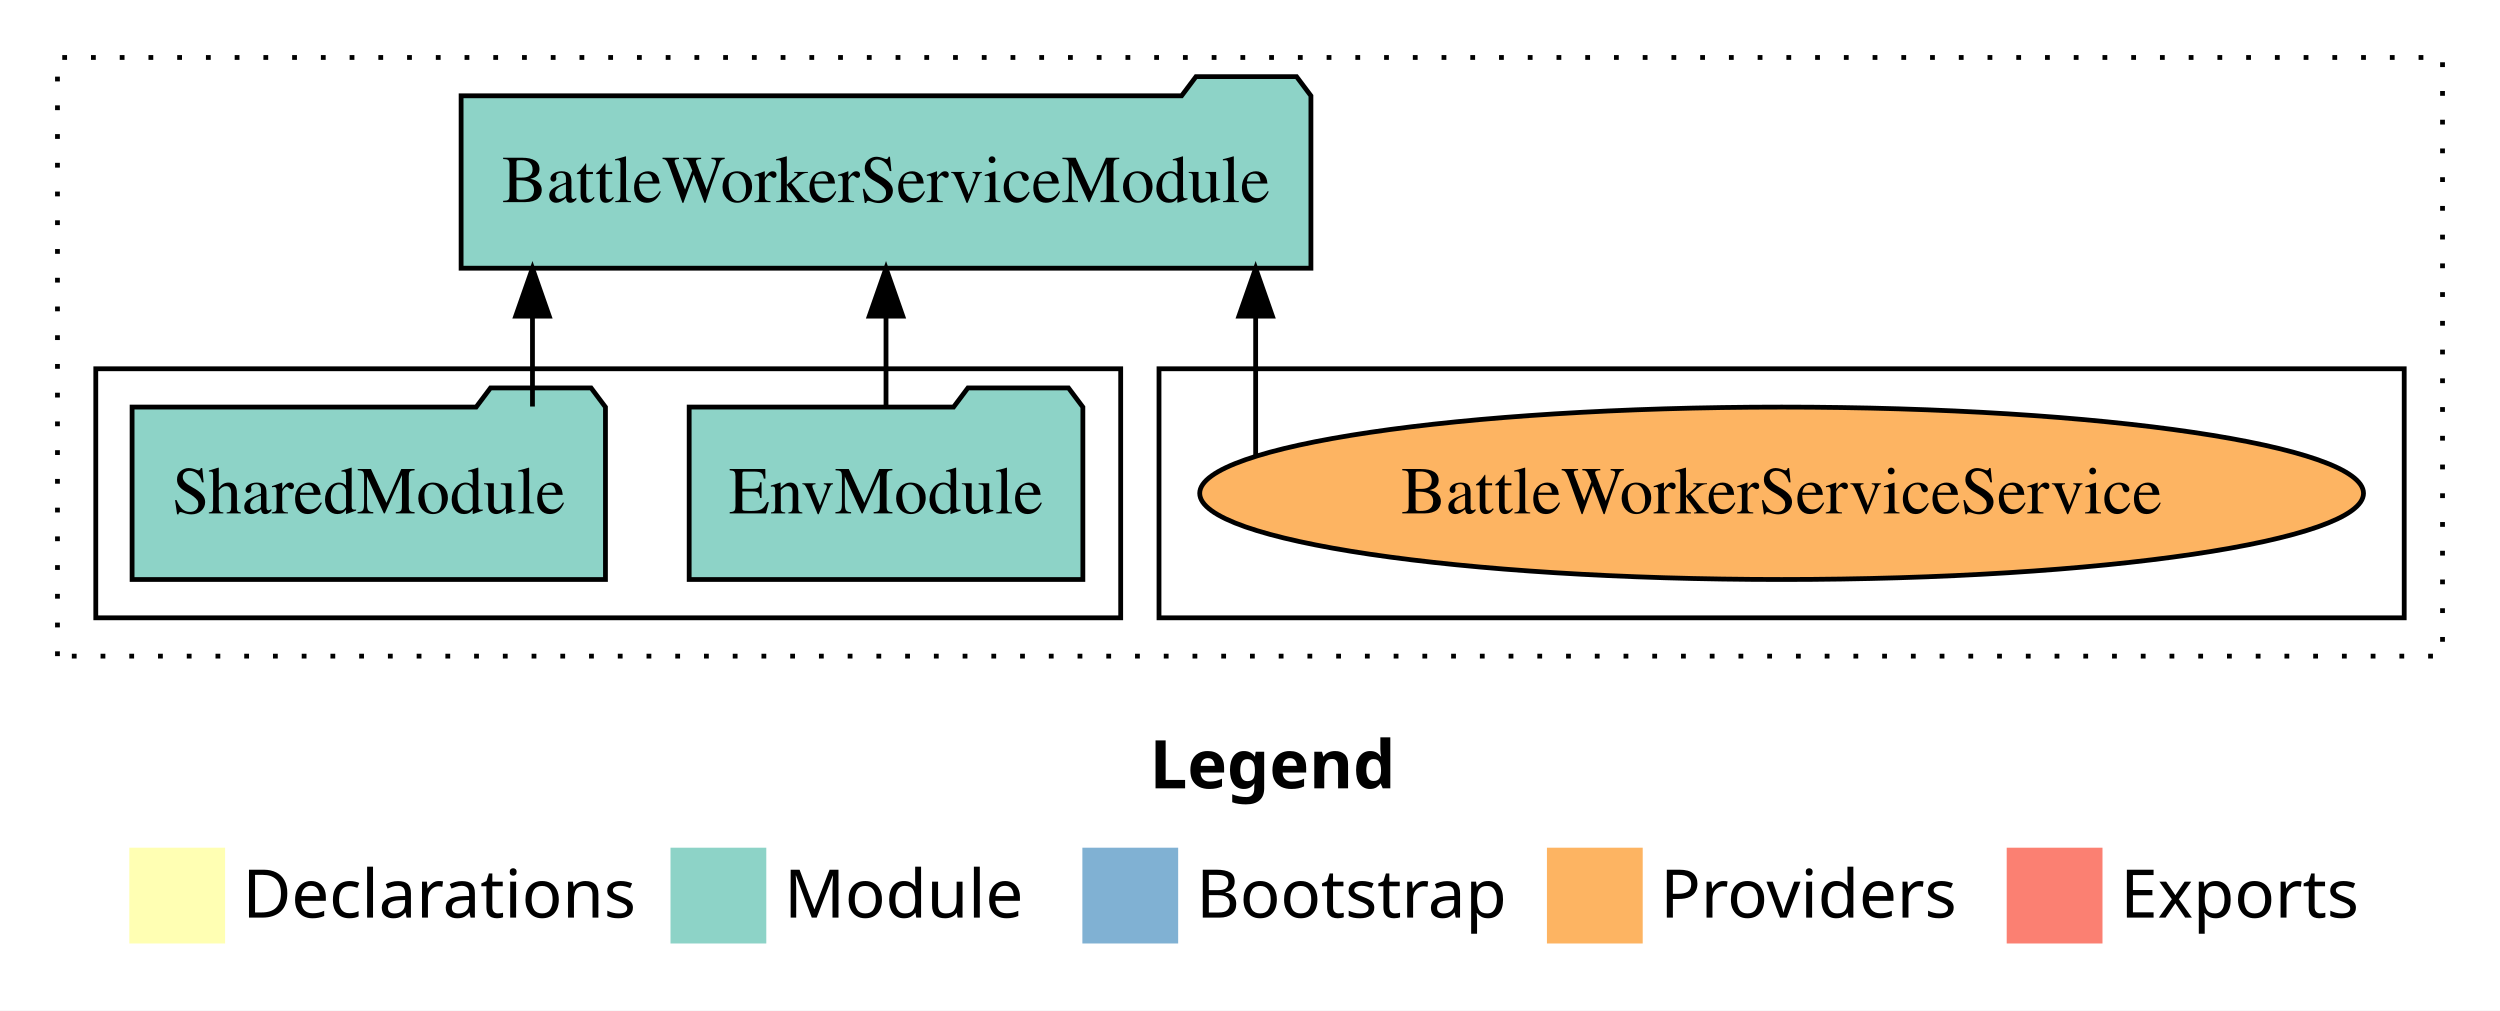
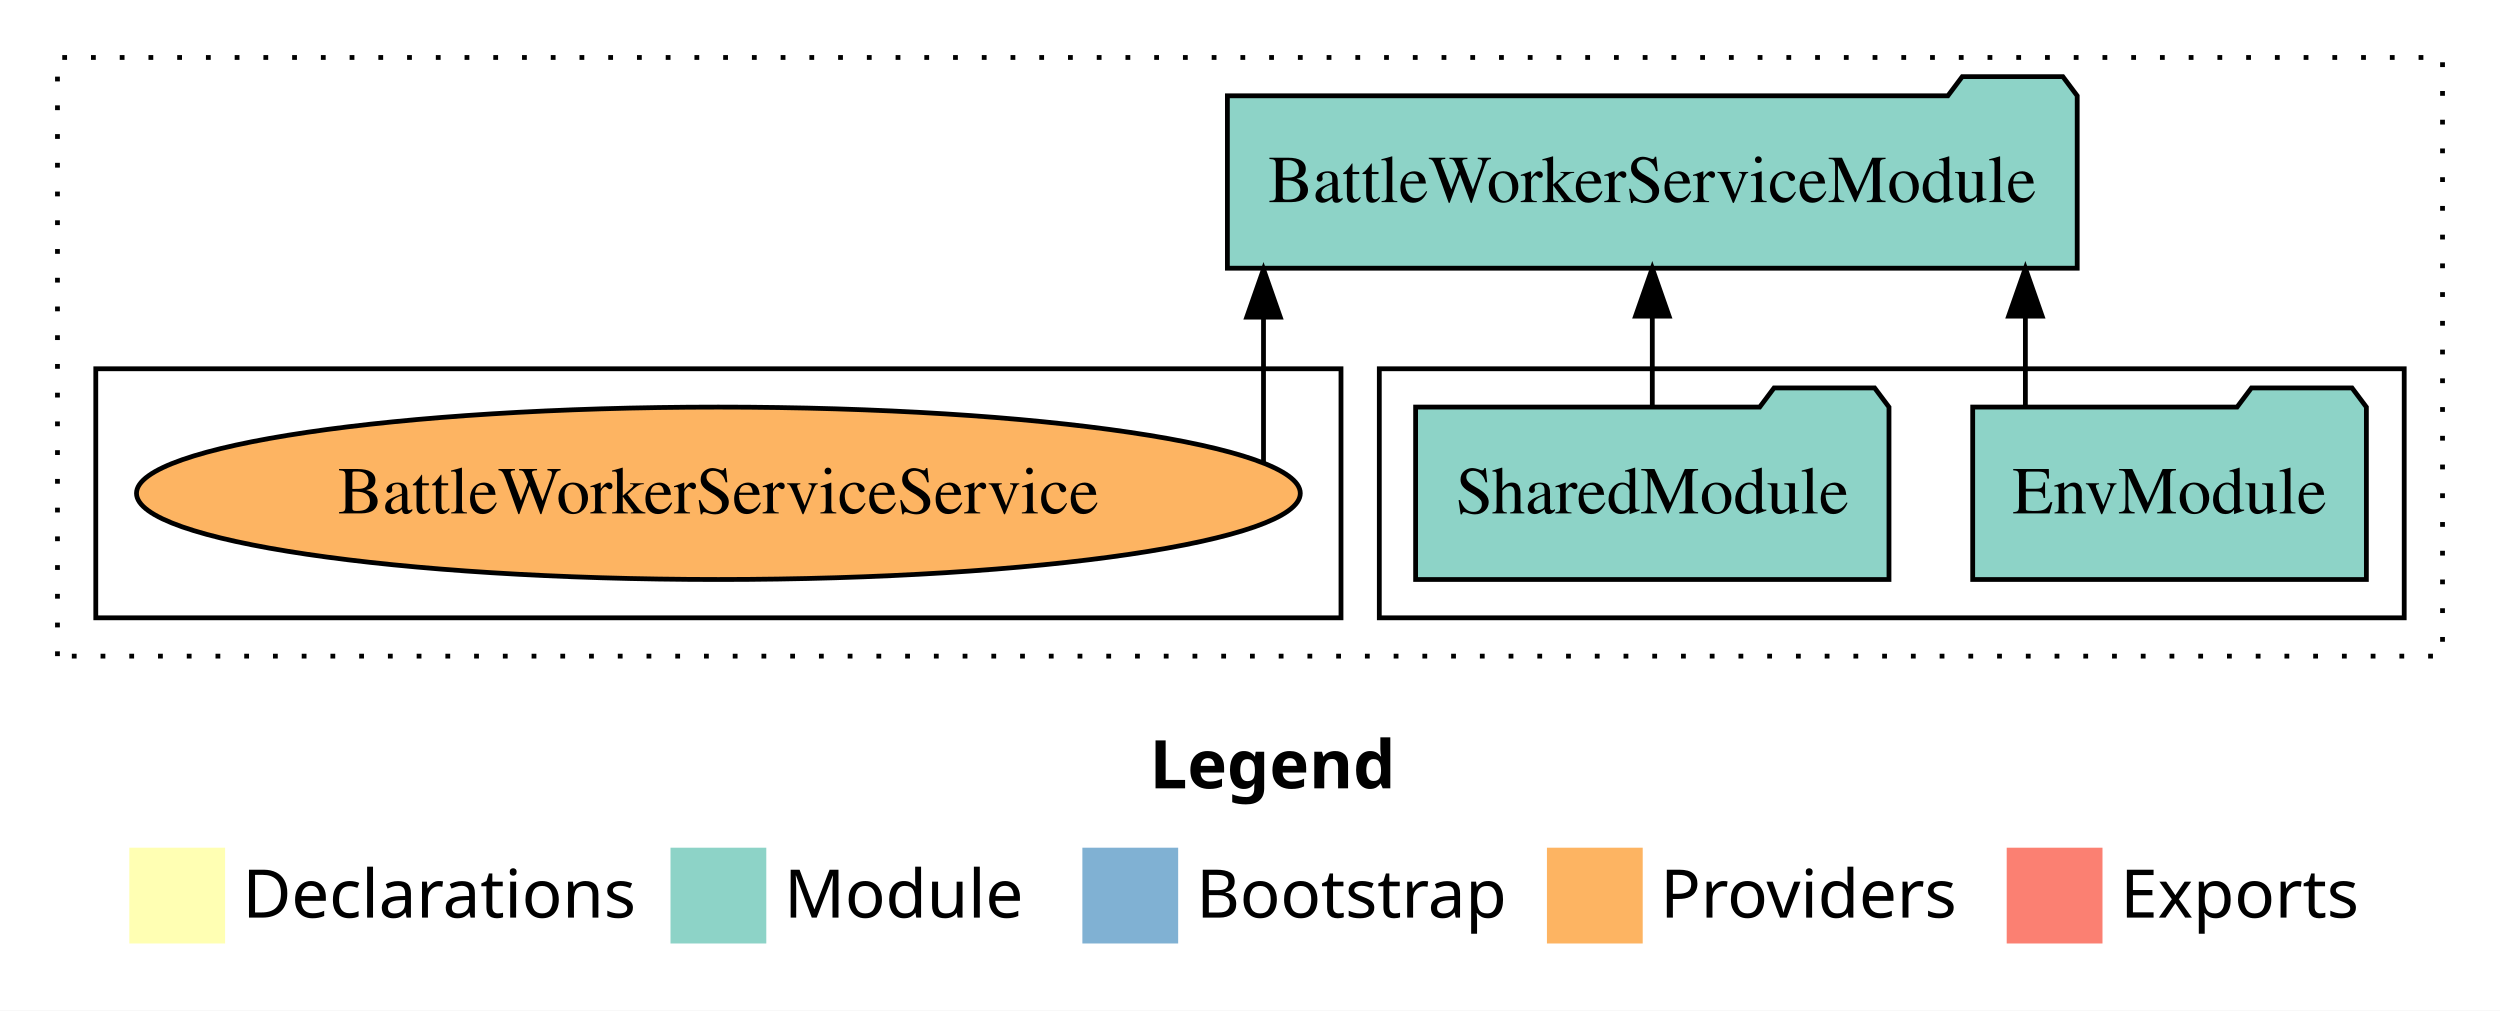
<svg xmlns="http://www.w3.org/2000/svg" width="522pt" height="211pt" viewBox="0.00 0.00 522.00 211.00">
  <g id="graph0" class="graph" transform="scale(1 1) rotate(0) translate(4 207)">
    <polygon fill="white" stroke="transparent" points="-4,4 -4,-207 518,-207 518,4 -4,4" />
    <text text-anchor="start" x="236.01" y="-42.4" font-family="Times-12" font-weight="bold" font-size="14.00">Legend</text>
    <polygon fill="#ffffb3" stroke="transparent" points="23,-10 23,-30 43,-30 43,-10 23,-10" />
    <text text-anchor="start" x="46.63" y="-15.4" font-family="Times-12" font-size="14.00">  Declarations</text>
    <polygon fill="#8dd3c7" stroke="transparent" points="136,-10 136,-30 156,-30 156,-10 136,-10" />
    <text text-anchor="start" x="159.73" y="-15.4" font-family="Times-12" font-size="14.00">  Module</text>
    <polygon fill="#80b1d3" stroke="transparent" points="222,-10 222,-30 242,-30 242,-10 222,-10" />
    <text text-anchor="start" x="245.78" y="-15.4" font-family="Times-12" font-size="14.00">  Bootstrap</text>
    <polygon fill="#fdb462" stroke="transparent" points="319,-10 319,-30 339,-30 339,-10 319,-10" />
    <text text-anchor="start" x="342.67" y="-15.4" font-family="Times-12" font-size="14.00">  Providers</text>
    <polygon fill="#fb8072" stroke="transparent" points="415,-10 415,-30 435,-30 435,-10 415,-10" />
    <text text-anchor="start" x="438.73" y="-15.4" font-family="Times-12" font-size="14.00">  Exports</text>
    <g id="clust1" class="cluster">
      <polygon fill="none" stroke="black" stroke-dasharray="1,5" points="8,-70 8,-195 506,-195 506,-70 8,-70" />
    </g>
+     <g id="clust3" class="cluster">
+       <polygon fill="none" stroke="black" points="284,-78 284,-130 498,-130 498,-78 284,-78" />
+     </g>
    <g id="clust6" class="cluster">
-       <polygon fill="none" stroke="black" points="238,-78 238,-130 498,-130 498,-78 238,-78" />
-     </g>
-     <g id="clust3" class="cluster">
-       <polygon fill="none" stroke="black" points="16,-78 16,-130 230,-130 230,-78 16,-78" />
+       <polygon fill="none" stroke="black" points="16,-78 16,-130 276,-130 276,-78 16,-78" />
    </g>
    <g id="node1" class="node">
-       <polygon fill="#8dd3c7" stroke="black" points="222.1,-122 219.1,-126 198.1,-126 195.1,-122 139.9,-122 139.9,-86 222.1,-86 222.1,-122" />
-       <text text-anchor="middle" x="181" y="-99.8" font-family="Times,serif" font-size="14.00">EnvModule</text>
+       <polygon fill="#8dd3c7" stroke="black" points="490.1,-122 487.1,-126 466.1,-126 463.1,-122 407.9,-122 407.9,-86 490.1,-86 490.1,-122" />
+       <text text-anchor="middle" x="449" y="-99.8" font-family="Times,serif" font-size="14.00">EnvModule</text>
    </g>
    <g id="node3" class="node">
-       <polygon fill="#8dd3c7" stroke="black" points="269.72,-187 266.72,-191 245.72,-191 242.72,-187 92.28,-187 92.28,-151 269.72,-151 269.72,-187" />
-       <text text-anchor="middle" x="181" y="-164.8" font-family="Times,serif" font-size="14.00">BattleWorkerServiceModule</text>
+       <polygon fill="#8dd3c7" stroke="black" points="429.72,-187 426.72,-191 405.72,-191 402.72,-187 252.28,-187 252.28,-151 429.72,-151 429.72,-187" />
+       <text text-anchor="middle" x="341" y="-164.8" font-family="Times,serif" font-size="14.00">BattleWorkerServiceModule</text>
    </g>
    <g id="edge1" class="edge">
-       <path fill="none" stroke="black" d="M181,-122.11C181,-122.11 181,-140.99 181,-140.99" />
-       <polygon fill="black" stroke="black" points="177.5,-140.99 181,-150.99 184.5,-140.99 177.5,-140.99" />
+       <path fill="none" stroke="black" d="M418.9,-122.11C418.9,-122.11 418.9,-140.99 418.9,-140.99" />
+       <polygon fill="black" stroke="black" points="415.4,-140.99 418.9,-150.99 422.4,-140.99 415.4,-140.99" />
    </g>
    <g id="node2" class="node">
-       <polygon fill="#8dd3c7" stroke="black" points="122.42,-122 119.42,-126 98.42,-126 95.42,-122 23.58,-122 23.58,-86 122.42,-86 122.42,-122" />
-       <text text-anchor="middle" x="73" y="-99.8" font-family="Times,serif" font-size="14.00">SharedModule</text>
+       <polygon fill="#8dd3c7" stroke="black" points="390.42,-122 387.42,-126 366.42,-126 363.42,-122 291.58,-122 291.58,-86 390.42,-86 390.42,-122" />
+       <text text-anchor="middle" x="341" y="-99.8" font-family="Times,serif" font-size="14.00">SharedModule</text>
    </g>
    <g id="edge2" class="edge">
-       <path fill="none" stroke="black" d="M107.18,-122.11C107.18,-122.11 107.18,-140.99 107.18,-140.99" />
-       <polygon fill="black" stroke="black" points="103.68,-140.99 107.18,-150.99 110.68,-140.99 103.68,-140.99" />
+       <path fill="none" stroke="black" d="M341,-122.11C341,-122.11 341,-140.99 341,-140.99" />
+       <polygon fill="black" stroke="black" points="337.5,-140.99 341,-150.99 344.5,-140.99 337.5,-140.99" />
    </g>
    <g id="node4" class="node">
-       <ellipse fill="#fdb462" stroke="black" cx="368" cy="-104" rx="121.5" ry="18" />
-       <text text-anchor="middle" x="368" y="-99.8" font-family="Times,serif" font-size="14.00">BattleWorkerServiceService</text>
+       <ellipse fill="#fdb462" stroke="black" cx="146" cy="-104" rx="121.5" ry="18" />
+       <text text-anchor="middle" x="146" y="-99.8" font-family="Times,serif" font-size="14.00">BattleWorkerServiceService</text>
    </g>
    <g id="edge3" class="edge">
-       <path fill="none" stroke="black" d="M258.18,-111.71C258.18,-111.71 258.18,-140.99 258.18,-140.99" />
-       <polygon fill="black" stroke="black" points="254.68,-140.99 258.18,-150.99 261.68,-140.99 254.68,-140.99" />
+       <path fill="none" stroke="black" d="M259.82,-110.47C259.82,-110.47 259.82,-140.78 259.82,-140.78" />
+       <polygon fill="black" stroke="black" points="256.32,-140.78 259.82,-150.78 263.32,-140.78 256.32,-140.78" />
    </g>
  </g>
</svg>
